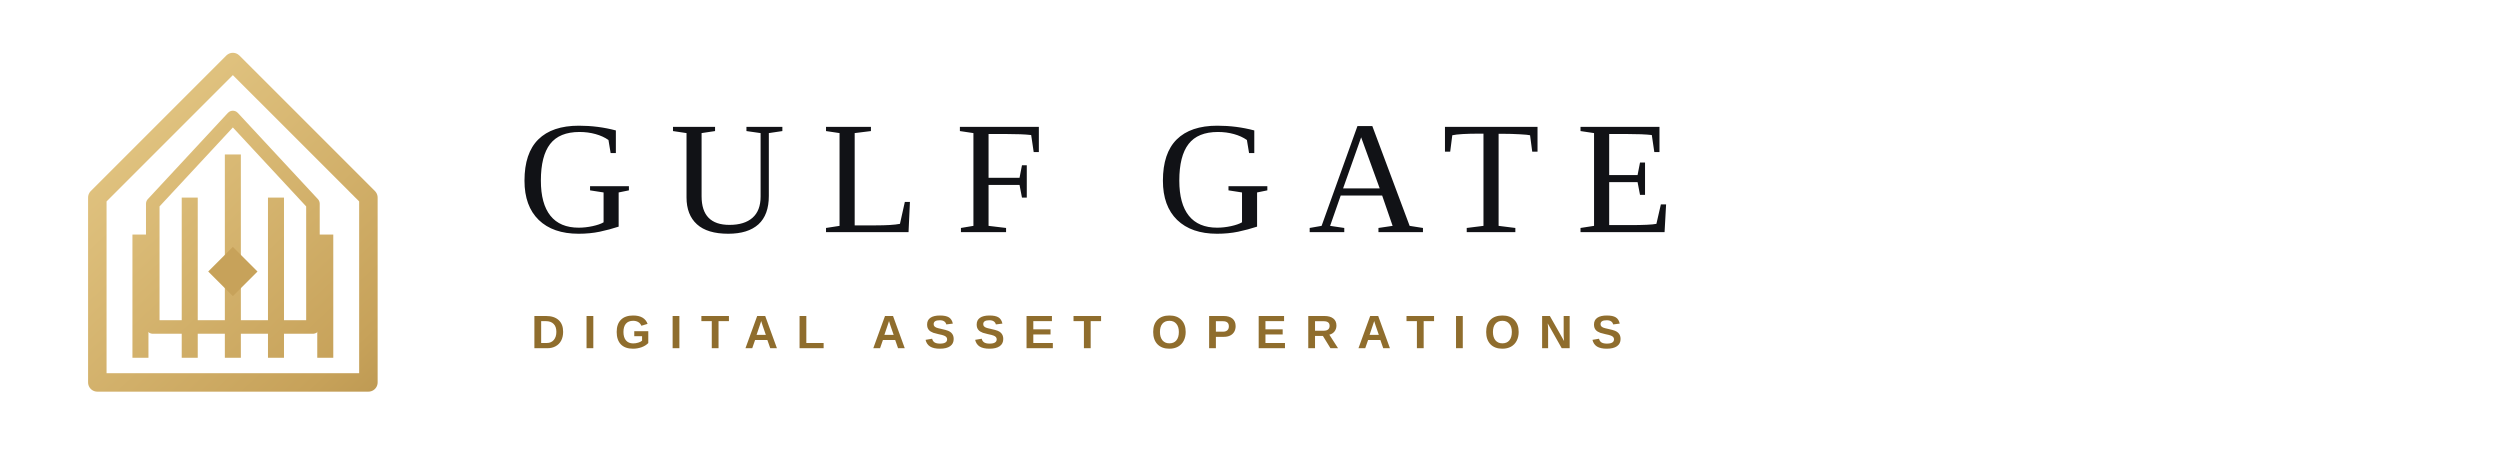
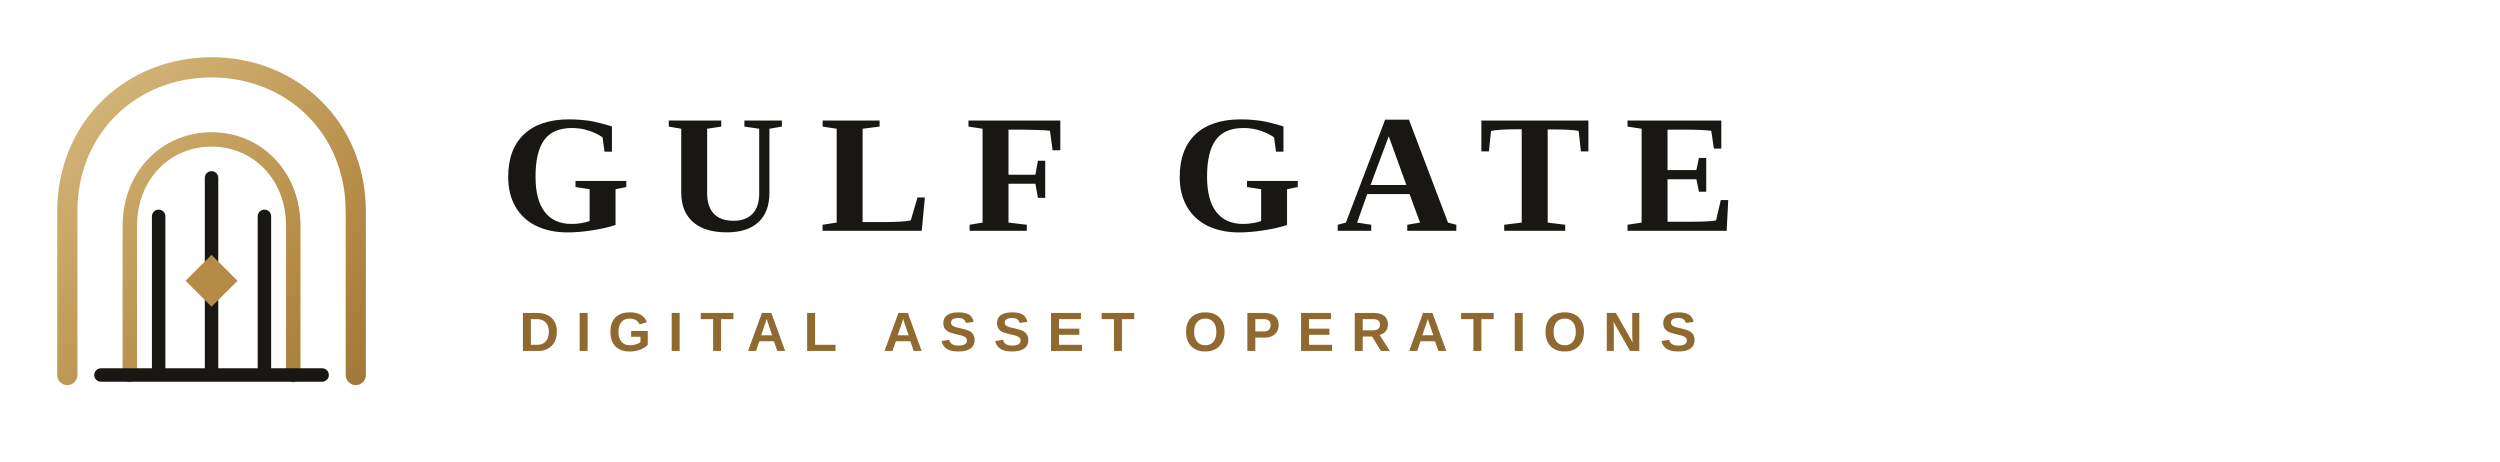
- <svg xmlns="http://www.w3.org/2000/svg" viewBox="0 0 560 104" role="img" aria-label="Gulf Gate">
+ <svg xmlns="http://www.w3.org/2000/svg" viewBox="0 0 520 96" role="img" aria-label="Gulf Gate">
  <defs>
-     <linearGradient id="gold" x1="8" y1="8" x2="88" y2="94" gradientUnits="userSpaceOnUse">
-       <stop offset="0" stop-color="#E6CA88" />
-       <stop offset="0.52" stop-color="#C7A25A" />
-       <stop offset="1" stop-color="#8F6D2D" />
+     <linearGradient id="gold" x1="8" y1="8" x2="88" y2="88" gradientUnits="userSpaceOnUse">
+       <stop offset="0" stop-color="#D7BB80" />
+       <stop offset="0.55" stop-color="#B58B45" />
+       <stop offset="1" stop-color="#8F692F" />
    </linearGradient>
  </defs>
-   <g transform="translate(8 7) scale(1.38)">
-     <path d="M32 5 54 27v30H10V27L32 5Z" fill="none" stroke="url(#gold)" stroke-width="3" stroke-linejoin="round" />
-     <path d="M32 14 45 28v20H19V28L32 14Z" fill="none" stroke="url(#gold)" stroke-width="2.2" stroke-linejoin="round" />
-     <path d="M17 53V33m8 20V27m7 26V20m7 33V27m8 26V33" fill="none" stroke="url(#gold)" stroke-width="2.6" />
-     <path d="m32 35 4 4-4 4-4-4 4-4Z" fill="#C7A25A" />
+   <g transform="translate(6 6)">
+     <path d="M8 72V38C8 20.4 21.4 8 38 8s30 12.4 30 30v34" fill="none" stroke="url(#gold)" stroke-width="4.2" stroke-linecap="round" />
+     <path d="M21 72V41c0-10.5 7.5-18 17-18s17 7.5 17 18v31" fill="none" stroke="url(#gold)" stroke-width="3" stroke-linecap="round" />
+     <path d="M15 72h46M27 72V39m11 33V31m11 41V39" fill="none" stroke="#191713" stroke-width="2.8" stroke-linecap="round" />
+     <path d="m38 47 5.4 5.4-5.4 5.4-5.4-5.4L38 47Z" fill="#B58B45" />
  </g>
-   <text x="116" y="52" fill="#111216" font-family="Georgia, Times New Roman, serif" font-size="36" font-weight="500" letter-spacing="8">GULF GATE</text>
-   <text x="119" y="78" fill="#8F6D2D" font-family="Arial, Helvetica, sans-serif" font-size="10.5" font-weight="700" letter-spacing="4.1">DIGITAL ASSET OPERATIONS</text>
+   <text x="104" y="48" fill="#191713" font-family="Georgia, 'Times New Roman', serif" font-size="35" font-weight="600" letter-spacing="7">GULF GATE</text>
+   <text x="108" y="73" fill="#8F692F" font-family="Arial, Helvetica, sans-serif" font-size="11.5" font-weight="700" letter-spacing="3.5">DIGITAL ASSET OPERATIONS</text>
</svg>
